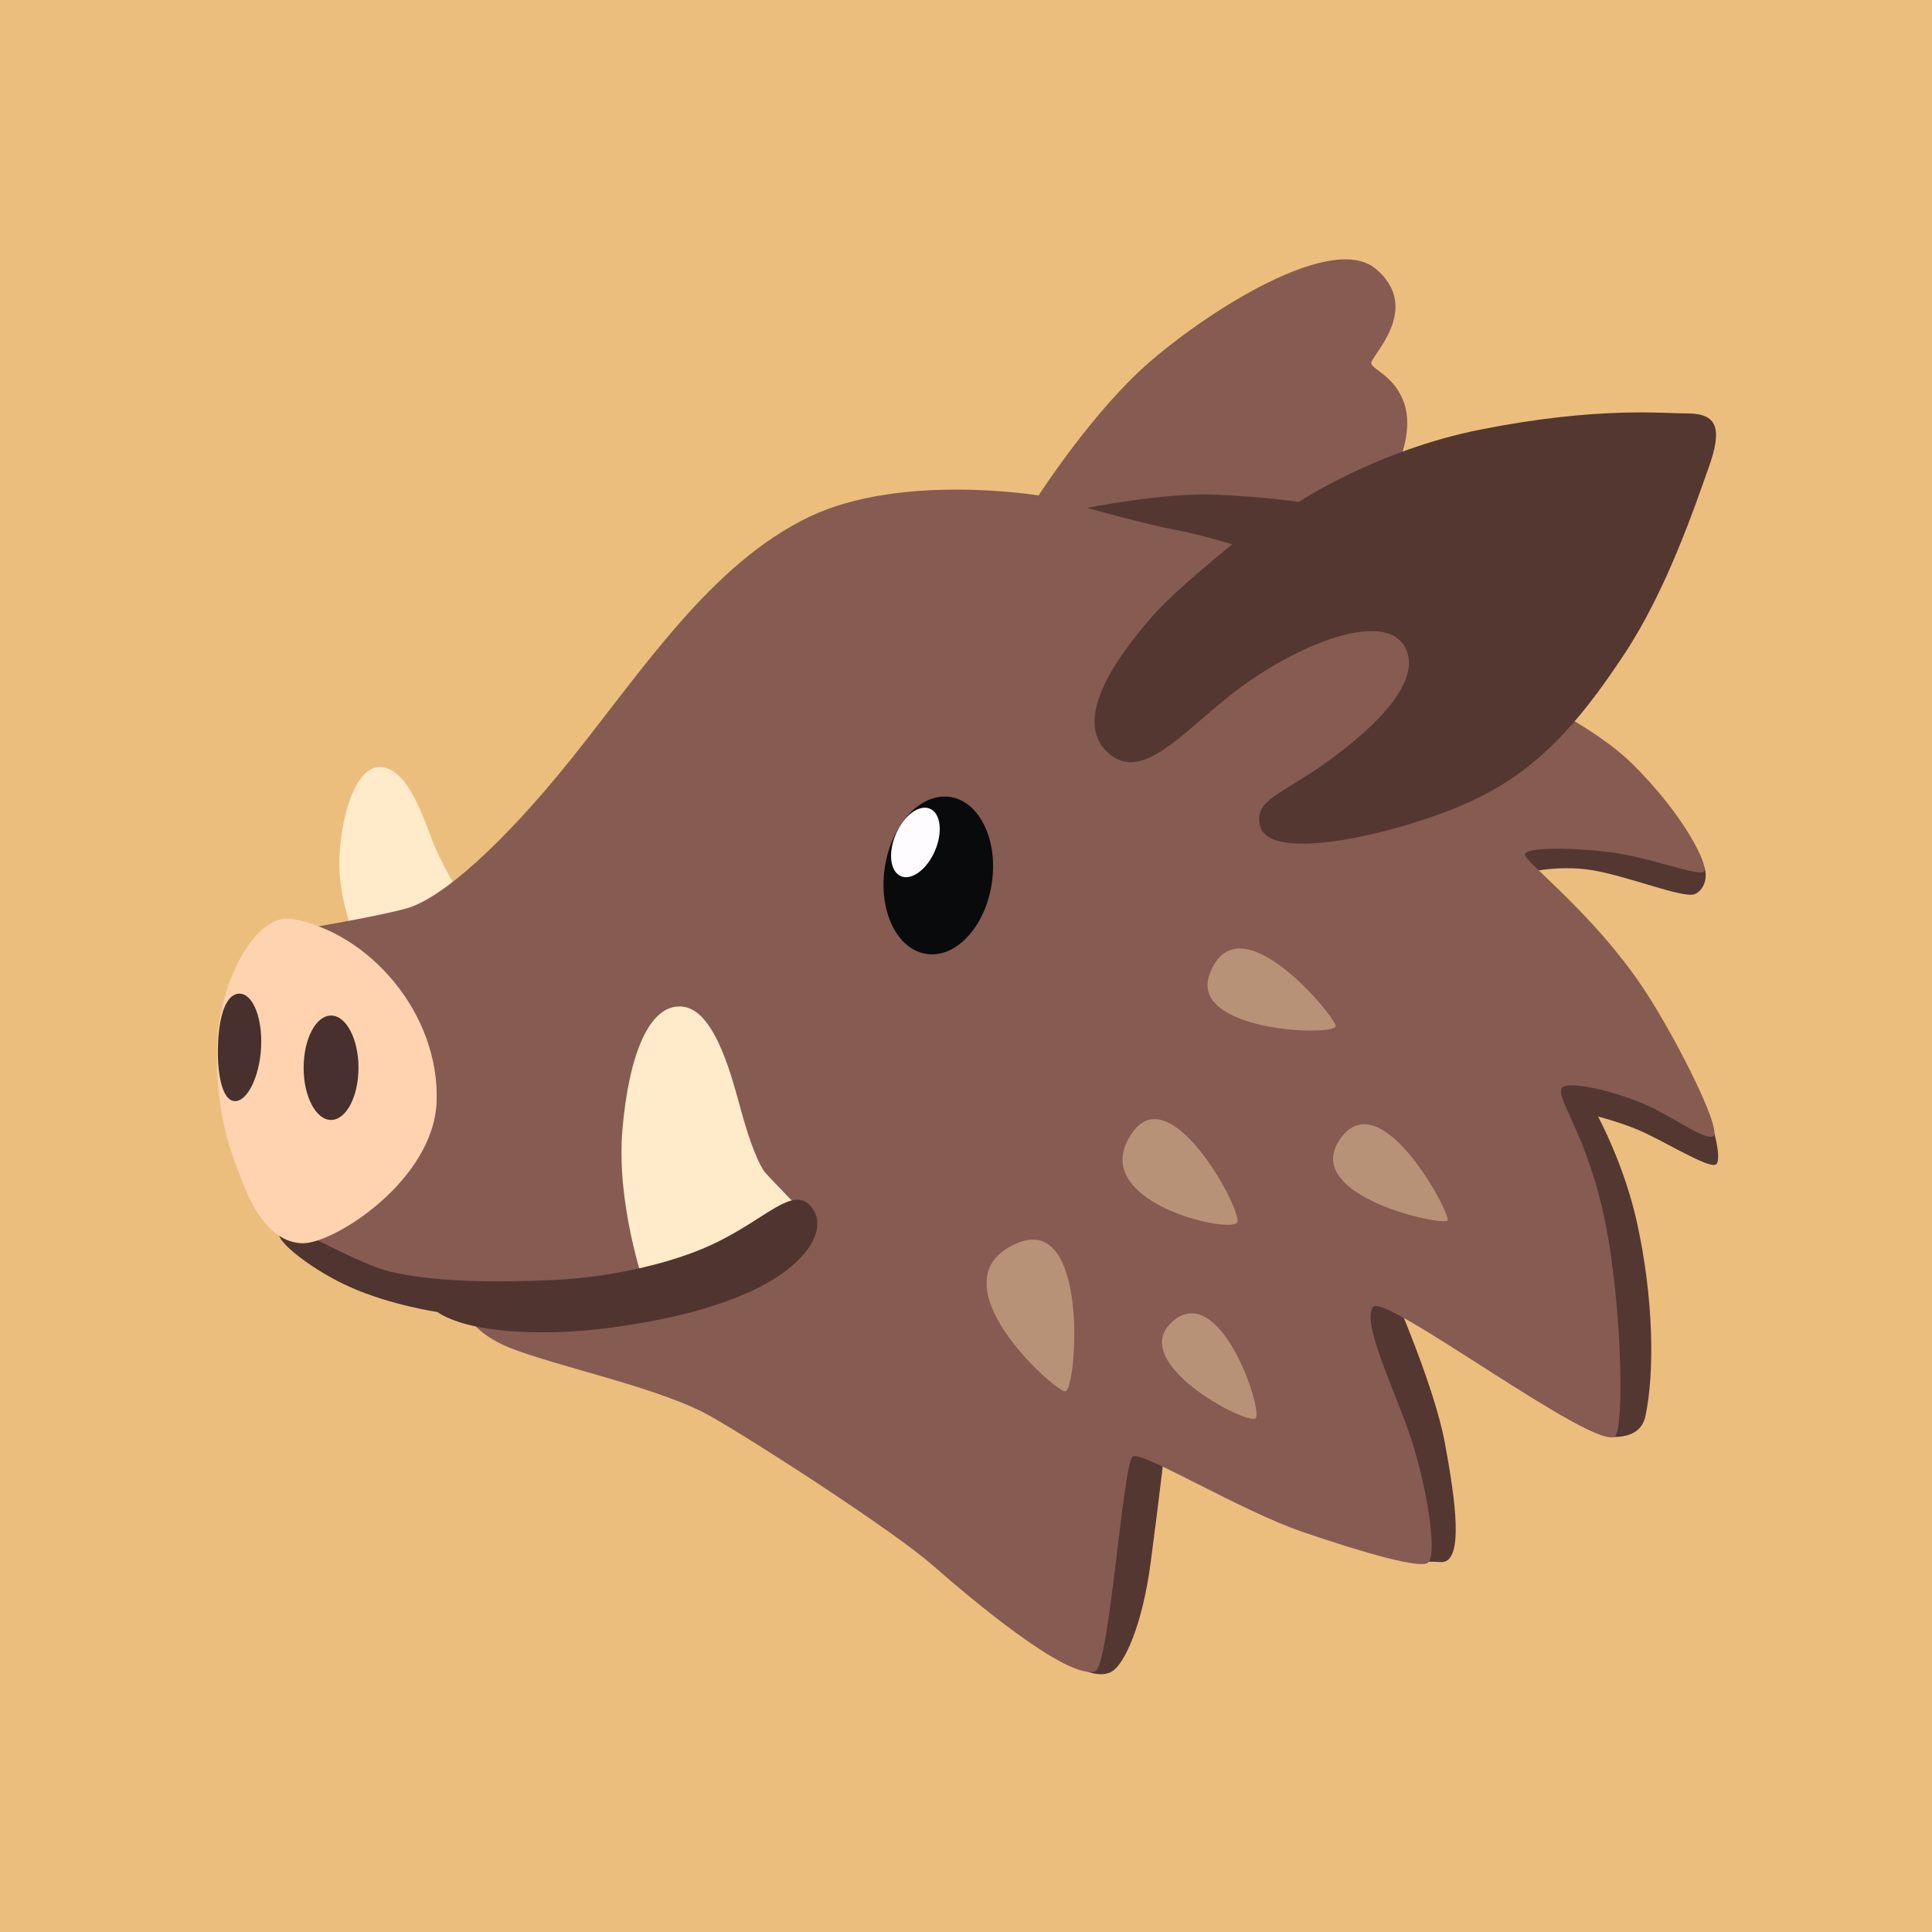
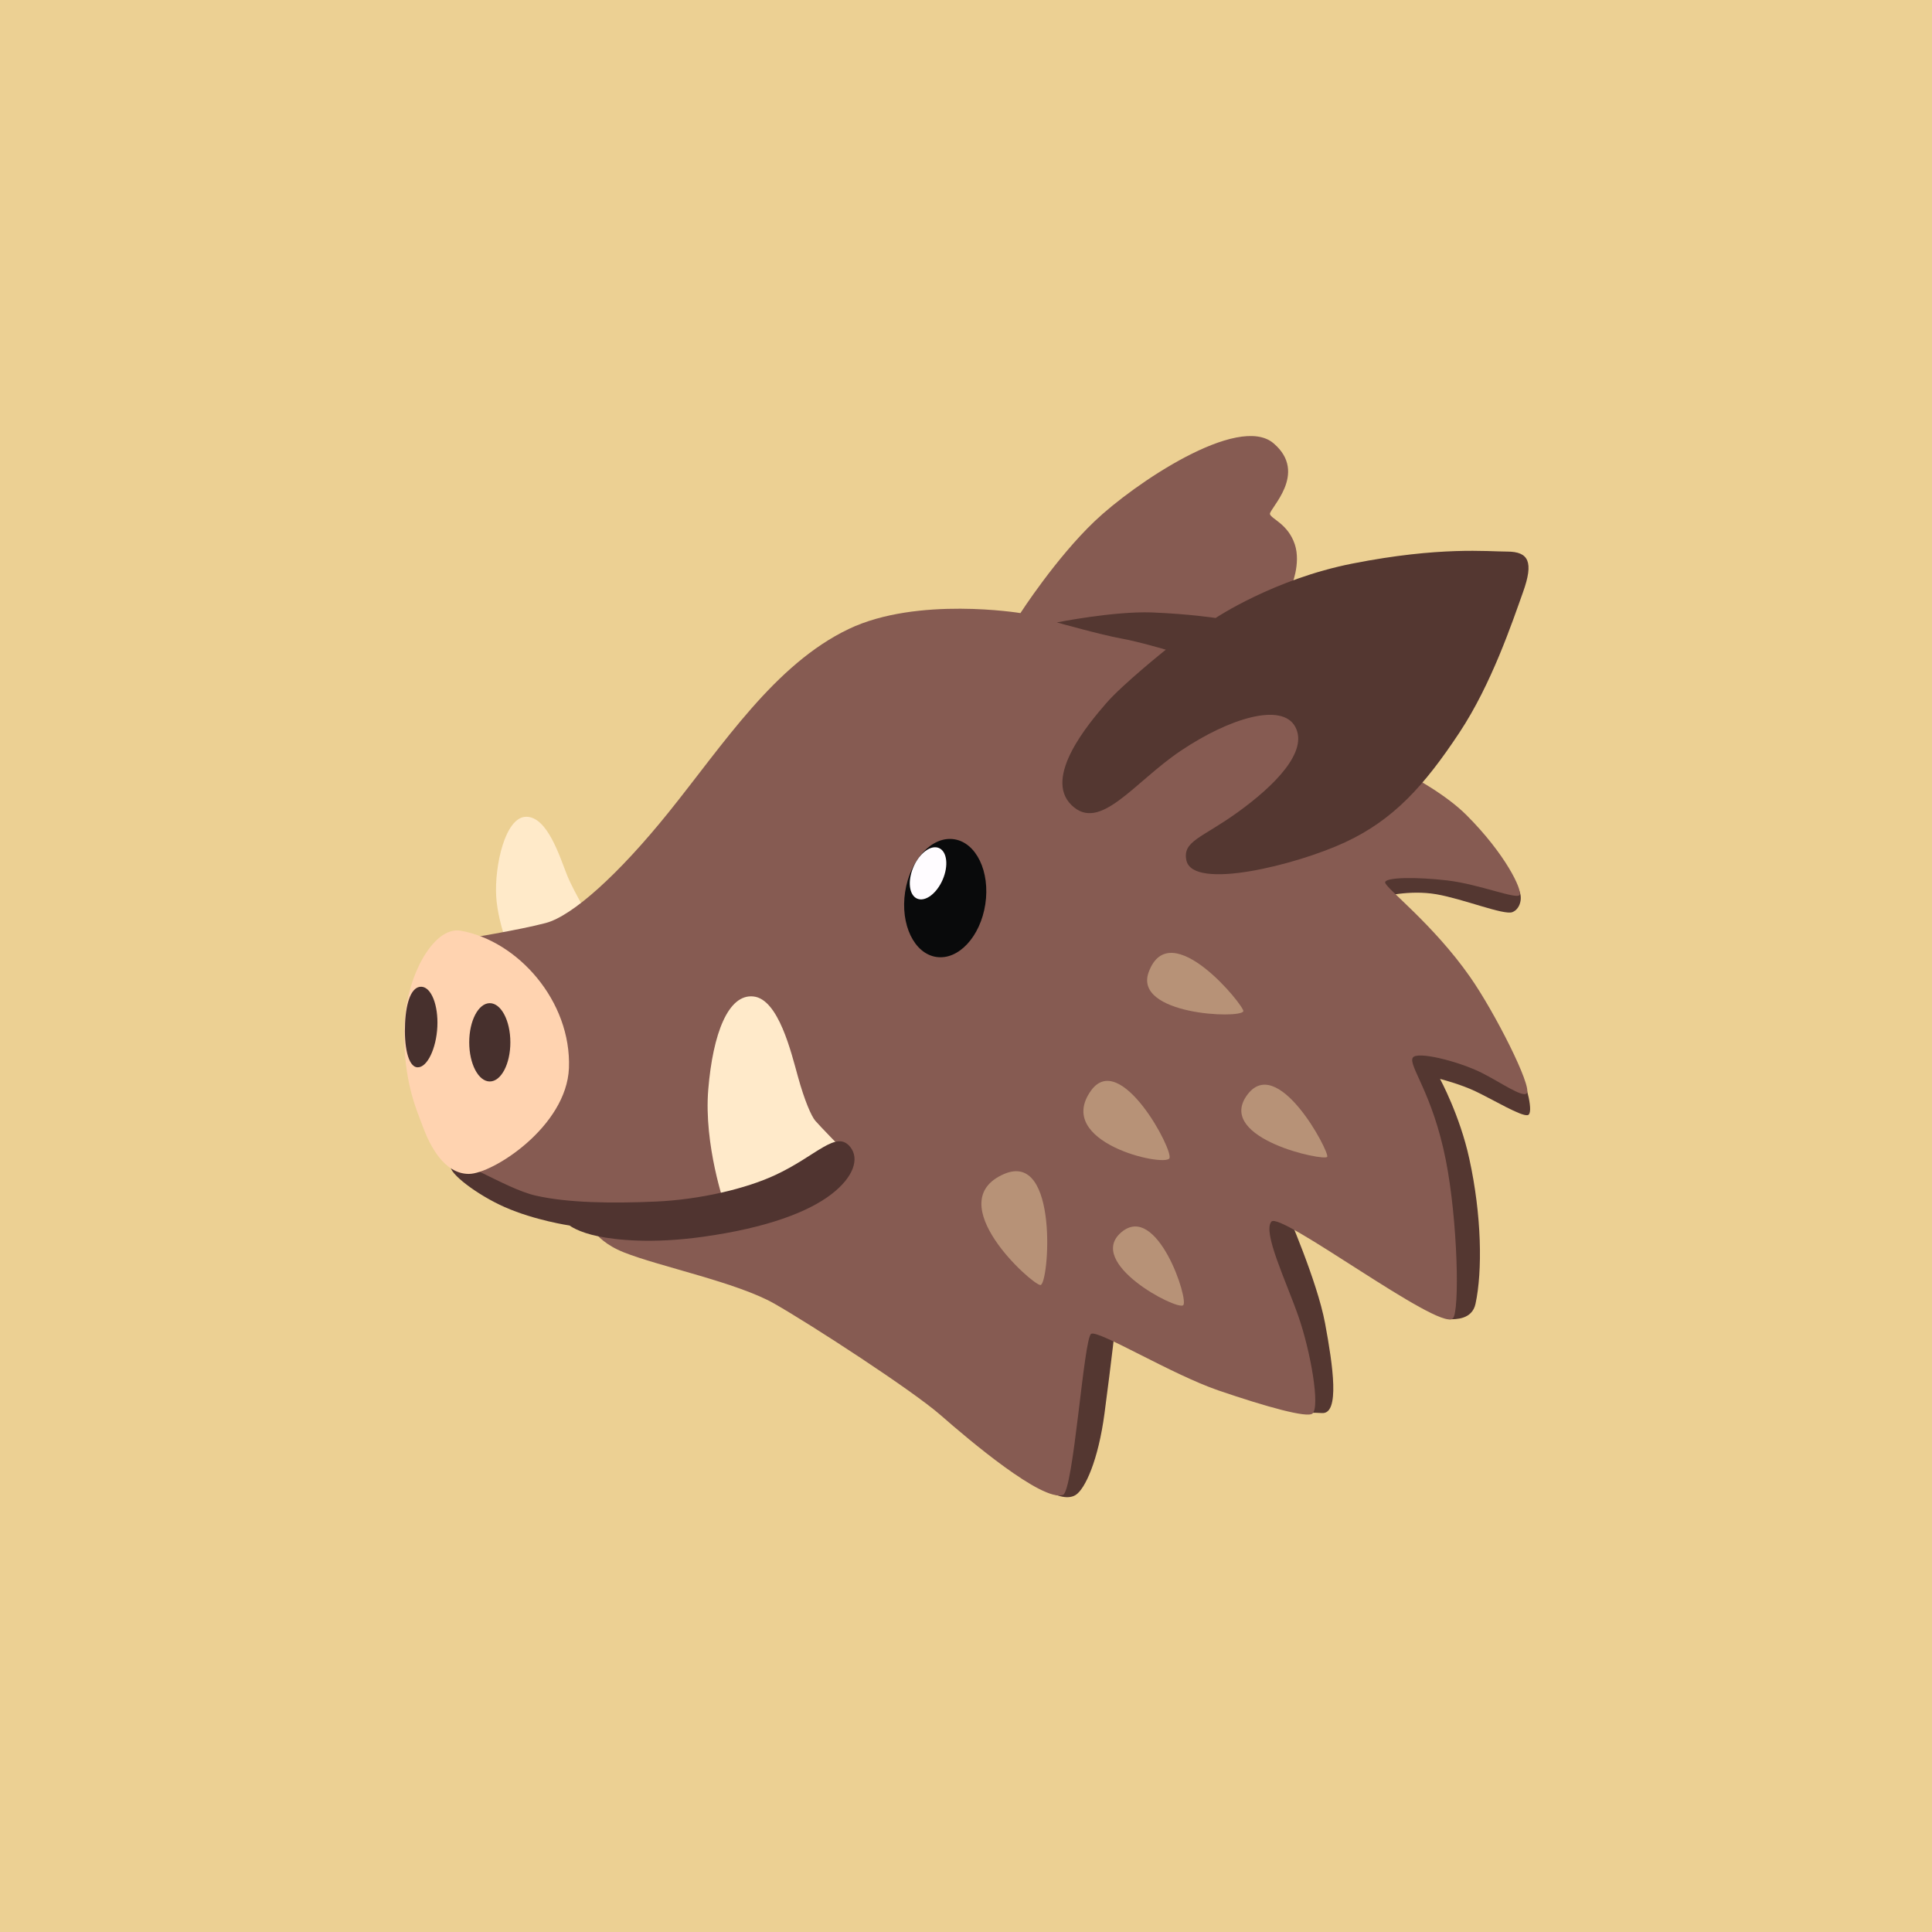
- <svg xmlns="http://www.w3.org/2000/svg" width="800px" height="800px" viewBox="-12.8 -12.8 153.60 153.60" aria-hidden="true" role="img" class="iconify iconify--noto" preserveAspectRatio="xMidYMid meet" fill="#000000">
+ <svg xmlns="http://www.w3.org/2000/svg" width="800px" height="800px" viewBox="-38.4 -38.4 204.80 204.80" aria-hidden="true" role="img" class="iconify iconify--noto" preserveAspectRatio="xMidYMid meet" fill="#000000">
  <g id="SVGRepo_bgCarrier" stroke-width="0">
-     <rect x="-12.8" y="-12.8" width="153.60" height="153.60" rx="0" fill="#ecbe7e" strokewidth="0" />
+     <rect x="-38.4" y="-38.4" width="204.80" height="204.80" rx="0" fill="#ecd093" strokewidth="0" />
  </g>
  <g id="SVGRepo_tracerCarrier" stroke-linecap="round" stroke-linejoin="round" />
  <g id="SVGRepo_iconCarrier">
    <path d="M16.08 63.57l8.45-3.94s-2.06-3.38-2.82-5.26c-.75-1.88-2.06-6.19-4.32-6.19s-3.38 5.26-3.19 8.45c.19 3.19 1.88 6.94 1.88 6.94z" fill="#ffeac9" />
    <path d="M108.13 56.67s2.82-.77 5.7-.28s7.18 2.25 8.09 1.9c.92-.35 1.27-1.9.35-2.82s-14.5-1.9-14.5-1.9l.36 3.1z" fill="#543731" />
    <path d="M108.62 71.41l1.81 3.64s4.08 26.4 4.79 26.4c.7 0 2.43.03 2.79-1.64c.75-3.47.66-9.39-.66-15.39c-1-4.59-3.1-8.45-3.1-8.45s2.13.54 3.75 1.31c1.97.94 4.83 2.67 5.54 2.53c.7-.14-.19-3.38-.61-4.08c-.42-.71-14.31-4.32-14.31-4.32z" fill="#543731" />
    <path d="M94.45 89.05l.68 7.98l5 14.36s.58-.07 1.6 0c1.92.14 1.17-5.02.33-9.53c-.84-4.5-4.11-11.94-4.11-11.94l-3.5-.87z" fill="#543731" />
    <path d="M79.9 101.53l-4.13.66l-2.63 17.69s1.5.82 2.49.19c.99-.63 2.39-3.66 3.05-8.63c.75-5.63 1.22-9.91 1.22-9.91z" fill="#543731" />
    <path d="M69.77 26.59s-10.92-1.8-18.21 1.69c-7.84 3.75-13.26 12.2-19.1 19.45c-5.3 6.58-10.18 10.96-13 11.71c-2.82.75-8.63 1.69-8.63 1.69l-1.5 19.9s-.19 4.5 1.69 5.63s5.82 3.19 7.13 3.19c1.31 0 5.63.56 5.63.56s.19 2.44 3.94 3.94s12.01 3.19 15.96 5.44s14.64 9.2 17.64 11.83c3 2.63 10.75 9.18 12.95 8.45c1.13-.38 2.21-16.66 3-17.08s8.56 4.32 13.51 6.01c5.09 1.74 9.39 2.93 9.95 2.44c.82-.72-.19-6.57-1.5-10.32s-3.8-8.89-2.86-10.02s17.67 11.54 19.22 10.28c.77-.63.54-10.41-.73-16.82c-1.41-7.11-3.99-10-3.5-10.84c.43-.73 4.86.38 7.3 1.6c1.94.97 4.39 2.7 4.79 2.16c.56-.75-3.4-8.59-6.03-12.34c-3.94-5.63-8.99-9.43-8.99-10c0-.56 3.34-.59 6.59-.21c3.4.4 7.39 2.06 7.67 1.53c.28-.54-1.5-4.32-5.63-8.45c-4.13-4.13-13.33-7.7-13.33-7.7l-5.26-16.52s1.07-2.44.38-4.5c-.73-2.16-2.48-2.67-2.63-3.19c-.14-.52 4.13-4.32.38-7.51s-14.83 4.32-18.96 8.26c-4.12 3.92-7.87 9.74-7.87 9.74z" fill="#865b52" />
    <path d="M90.46 27.11s6.18-4.13 14.5-5.77c9.29-1.83 14.34-1.27 16.4-1.27c2.32 0 2.82 1.13 1.69 4.29s-3.33 9.75-6.76 14.92c-3.73 5.63-6.97 9.22-12.11 11.61c-5.14 2.39-16.15 5.15-16.82 1.9c-.42-2.04 1.64-2.35 5.42-5.07c4.01-2.89 7.53-6.48 6.12-9.08s-6.97-.92-12.11 2.53c-5 3.35-8.59 8.73-11.61 5.77c-3.03-2.96 1.9-8.73 3.66-10.77c1.76-2.04 6.34-5.7 6.34-5.7s-2.82-.84-4.79-1.2c-1.97-.35-6.76-1.69-6.76-1.69s5.98-1.2 10.07-1.06c4.09.17 6.76.59 6.76.59z" fill="#543731" />
    <path d="M38.44 89.4s-2.25-6.41-1.76-12.32s2.11-10.14 4.79-9.85c2.67.28 4.01 5.98 4.72 8.52c.7 2.53 1.41 4.15 1.83 4.65s2.89 3.03 2.89 3.03l-6.05 5l-6.42.97z" fill="#ffeaca" />
    <path d="M51.75 83.21c.96 1.23.34 3.18-2.04 5c-2.39 1.83-6.72 3.54-13.63 4.5c-5.37.75-9.17.33-11.03-.05c-2.18-.44-3.07-1.15-3.07-1.15s-3.68-.54-6.87-1.95c-2.91-1.28-5.96-3.61-5.73-4.36c.42-1.35 5.63 2.37 9.01 3.14s8.02.84 12.74.63c4.72-.21 9.6-1.38 12.67-2.82c4.36-2.02 6.47-4.84 7.95-2.94z" fill="#503430" />
    <path d="M10.43 60.26c-2.93-.51-5.92 5.08-5.98 10.44c-.07 5.58 1.27 8.42 1.97 10.32s2.21 5.02 4.88 5.02c2.52 0 10.36-5.02 10.61-11.22c.27-7.1-5.43-13.5-11.48-14.56z" fill="#ffd3b0" />
    <ellipse cx="13.52" cy="72.09" rx="2.18" ry="4.15" fill="#47302d" />
    <path d="M7.96 70.44c-.11 2.29-1.07 4.35-2.11 4.3s-1.43-2.4-1.31-4.69c.11-2.29.7-3.9 1.74-3.85s1.79 1.95 1.68 4.24z" fill="#47302d" />
    <ellipse transform="rotate(-81.368 61.794 56.808)" cx="61.8" cy="56.81" rx="6.31" ry="4.3" fill="#090a0b" />
    <ellipse transform="rotate(-66.665 59.984 54.175)" cx="59.98" cy="54.17" rx="2.92" ry="1.69" fill="#fffcff" />
    <path d="M71.88 97.82c.92.07 2.01-14.33-3.87-11.76c-6.76 2.96 2.95 11.69 3.87 11.76z" fill="#b79277" />
    <path d="M85.56 84.39c.49-.77-5.19-11.53-8.31-7.18c-3.92 5.48 7.72 8.11 8.31 7.18z" fill="#b79277" />
    <path d="M93.4 68.8c.19-.46-7.75-10.35-10.03-4.16c-1.68 4.52 9.68 4.99 10.03 4.16z" fill="#b79277" />
    <path d="M102.29 84.23c.28-.49-5.36-11.22-8.59-6.41c-3.03 4.51 8.3 6.9 8.59 6.41z" fill="#b79277" />
    <path d="M87.01 99.97c.69-.44-2.75-10.98-6.55-7.74c-3.77 3.22 5.78 8.24 6.55 7.74z" fill="#b79277" />
  </g>
</svg>
